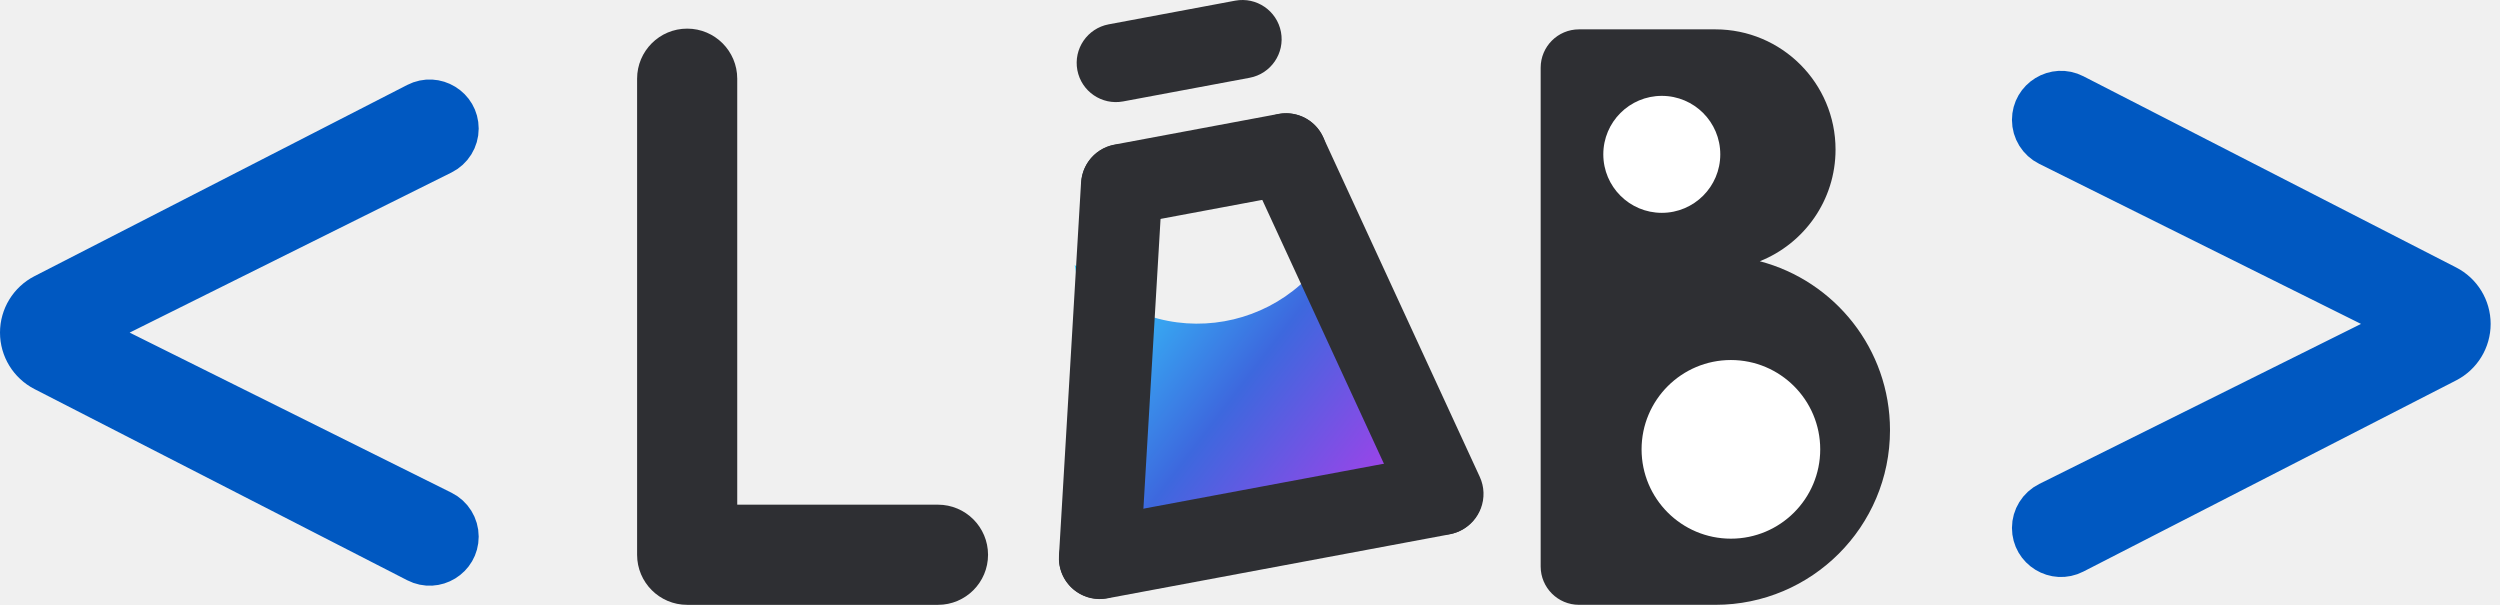
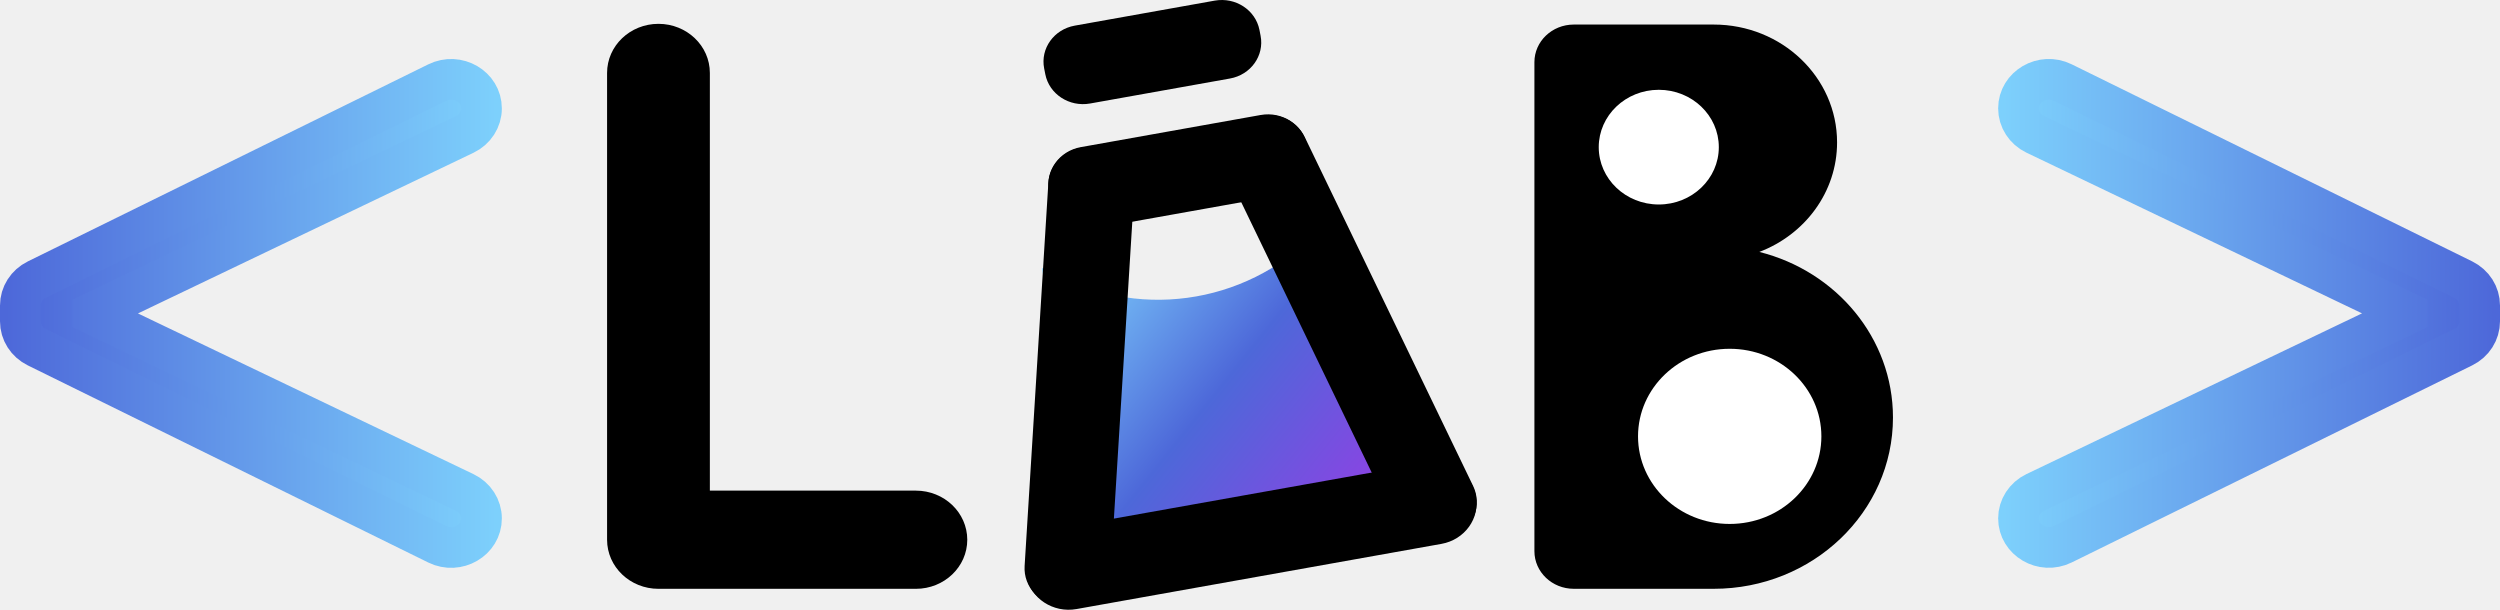
- <svg xmlns="http://www.w3.org/2000/svg" width="124" height="30" viewBox="0 0 124 30" fill="none">
-   <path d="M46.522 25.032H36.567V3.904C36.567 2.532 35.456 1.42 34.084 1.42C32.712 1.42 31.6 2.532 31.6 3.904V27.517C31.6 28.888 32.712 30 34.084 30H46.524C47.896 30 49.007 28.888 49.007 27.517C49.006 26.145 47.894 25.032 46.522 25.032Z" fill="#2E2F33" />
-   <path d="M87.286 12.958C89.486 12.081 91.043 9.932 91.043 7.419C91.043 4.125 88.373 1.456 85.08 1.456H78.319C77.268 1.456 76.417 2.309 76.417 3.359V28.096C76.417 29.147 77.269 29.999 78.319 29.999H85.08C89.864 29.999 93.744 26.12 93.744 21.335C93.744 17.315 91.001 13.933 87.286 12.958Z" fill="#2E2F33" />
-   <path d="M85.853 26.718C88.299 26.718 90.283 24.735 90.283 22.288C90.283 19.841 88.299 17.857 85.853 17.857C83.406 17.857 81.422 19.841 81.422 22.288C81.422 24.735 83.406 26.718 85.853 26.718Z" fill="white" />
-   <path d="M82.425 10.557C84.027 10.557 85.326 9.258 85.326 7.656C85.326 6.054 84.027 4.755 82.425 4.755C80.823 4.755 79.524 6.054 79.524 7.656C79.524 9.258 80.823 10.557 82.425 10.557Z" fill="white" />
-   <path d="M122.536 16.066C122.536 16.872 122.086 17.609 121.369 17.977L102.88 27.46C101.927 27.95 100.793 27.257 100.793 26.185V26.185C100.793 25.642 101.101 25.145 101.588 24.902L119.214 16.135C119.24 16.122 119.256 16.095 119.256 16.066V16.066C119.256 16.037 119.24 16.011 119.214 15.998L101.588 7.23C101.101 6.988 100.793 6.491 100.793 5.947V5.947C100.793 4.876 101.927 4.183 102.88 4.672L121.369 14.156C122.086 14.523 122.536 15.261 122.536 16.066V16.066Z" fill="#0058C1" stroke="#0058C1" stroke-width="2" stroke-miterlimit="10" />
-   <path d="M1 16.497C1 17.303 1.451 18.04 2.167 18.408L20.656 27.891C21.61 28.381 22.743 27.688 22.743 26.616V26.616C22.743 26.073 22.435 25.576 21.948 25.334L4.323 16.566C4.297 16.553 4.28 16.526 4.28 16.497V16.497C4.28 16.468 4.297 16.442 4.323 16.429L21.948 7.661C22.435 7.419 22.743 6.922 22.743 6.378V6.378C22.743 5.307 21.61 4.614 20.656 5.103L2.167 14.587C1.451 14.954 1 15.692 1 16.497V16.497Z" fill="#0058C1" stroke="#0058C1" stroke-width="2" stroke-miterlimit="10" />
-   <path d="M55.528 25.945L53.306 13.138L54.029 13.85C58.065 17.823 64.87 16.192 66.665 10.82V10.82L68.886 23.628L55.528 25.945Z" fill="url(#paint0_linear)" />
-   <path d="M71.895 26.505L54.919 29.679C53.821 29.885 52.765 29.161 52.561 28.063C52.355 26.965 53.079 25.909 54.177 25.704L71.153 22.53C72.251 22.324 73.307 23.048 73.511 24.146C73.716 25.243 72.992 26.299 71.895 26.505Z" fill="#2E2F33" />
-   <path d="M64.158 9.625L56.023 11.146C54.925 11.351 53.869 10.627 53.665 9.529C53.459 8.431 54.183 7.375 55.281 7.171L63.416 5.65C64.514 5.445 65.57 6.169 65.775 7.267C65.979 8.363 65.256 9.42 64.158 9.625Z" fill="#2E2F33" />
-   <path d="M61.981 3.858L55.706 5.031C54.65 5.228 53.635 4.533 53.436 3.477C53.24 2.42 53.935 1.405 54.991 1.207L61.266 0.033C62.322 -0.163 63.338 0.532 63.536 1.588C63.733 2.644 63.038 3.661 61.981 3.858Z" fill="#2E2F33" />
-   <path d="M52.525 27.561L53.62 9.056C53.686 7.941 54.643 7.091 55.757 7.157C56.872 7.223 57.722 8.18 57.656 9.295L56.561 27.8C56.495 28.915 55.538 29.765 54.423 29.699C53.309 29.633 52.458 28.676 52.525 27.561Z" fill="#2E2F33" />
-   <path d="M65.626 6.798L73.397 23.652C73.864 24.666 73.421 25.866 72.407 26.335C71.393 26.802 70.193 26.359 69.724 25.345L61.953 8.491C61.486 7.477 61.929 6.277 62.943 5.808C63.957 5.341 65.159 5.784 65.626 6.798Z" fill="#2E2F33" />
+ <svg xmlns="http://www.w3.org/2000/svg" width="123" height="30" viewBox="0 0 123 30" fill="none">
+   <path d="M1.81 13.759L21.512 4.064C22.507 3.574 23.691 4.264 23.691 5.334C23.691 5.874 23.372 6.37 22.867 6.612L4.57 15.374V15.468L22.867 24.231C23.372 24.473 23.691 24.967 23.691 25.508C23.691 26.576 22.507 27.267 21.512 26.778L1.81 17.08C1.312 16.835 1 16.346 1 15.81V15.03C1 14.494 1.312 14.004 1.81 13.759Z" fill="url(#paint0_linear)" stroke="url(#paint1_linear)" stroke-width="2" stroke-miterlimit="10" />
+   <path d="M122 15.029V15.809C122 16.343 121.687 16.835 121.19 17.079L101.488 26.775C100.493 27.264 99.309 26.574 99.309 25.504C99.309 24.964 99.628 24.469 100.133 24.227L118.43 15.464V15.371L100.133 6.609C99.628 6.367 99.309 5.873 99.309 5.332C99.309 4.263 100.493 3.573 101.488 4.062L121.19 13.757C121.688 14.003 122 14.493 122 15.029Z" fill="url(#paint2_linear)" stroke="url(#paint3_linear)" stroke-width="2" stroke-miterlimit="10" />
+   <path d="M45.06 24.139H34.925V3.589C34.925 2.254 33.793 1.173 32.396 1.173C31 1.173 29.868 2.254 29.868 3.589V26.555C29.868 27.889 31 28.97 32.396 28.97H45.061C46.458 28.97 47.59 27.889 47.59 26.555C47.588 25.22 46.457 24.139 45.06 24.139Z" fill="black" />
+   <path d="M86.559 12.395C88.799 11.542 90.384 9.452 90.384 7.007C90.384 3.804 87.666 1.208 84.314 1.208H77.43C76.36 1.208 75.493 2.037 75.493 3.058V27.118C75.493 28.141 76.361 28.969 77.43 28.969H84.314C89.184 28.969 93.134 25.197 93.134 20.543C93.134 16.633 90.343 13.344 86.559 12.395Z" fill="black" />
+   <path d="M85.101 25.778C87.593 25.778 89.612 23.849 89.612 21.469C89.612 19.089 87.593 17.16 85.101 17.16C82.61 17.16 80.591 19.089 80.591 21.469C80.591 23.849 82.61 25.778 85.101 25.778Z" fill="white" />
+   <path d="M81.612 10.061C83.243 10.061 84.566 8.798 84.566 7.24C84.566 5.681 83.243 4.418 81.612 4.418C79.981 4.418 78.658 5.681 78.658 7.24C78.658 8.798 79.981 10.061 81.612 10.061Z" fill="white" />
+   <path d="M53.593 26.02L51.263 13.188L52.325 13.695C56.781 15.821 62.111 14.656 65.274 10.866V10.866L67.604 23.698L53.593 26.02Z" fill="url(#paint4_linear)" />
+   <path d="M70.918 26.759L52.967 29.965C51.817 30.171 50.709 29.446 50.493 28.346C50.277 27.246 51.036 26.187 52.188 25.982L70.139 22.776C71.289 22.57 72.398 23.295 72.613 24.395C72.829 25.494 72.07 26.553 70.918 26.759Z" fill="black" />
+   <path d="M62.802 9.641L53.956 11.222C52.891 11.412 51.867 10.742 51.669 9.725L51.611 9.423C51.411 8.406 52.113 7.427 53.178 7.238L62.024 5.658C63.089 5.467 64.113 6.138 64.311 7.155L64.369 7.457C64.569 8.472 63.867 9.45 62.802 9.641Z" fill="black" />
+   <path d="M60.514 3.863L53.63 5.093C52.606 5.275 51.621 4.631 51.429 3.653L51.372 3.363C51.181 2.385 51.855 1.444 52.879 1.261L59.764 0.031C60.788 -0.151 61.772 0.493 61.965 1.471L62.021 1.76C62.212 2.74 61.538 3.68 60.514 3.863Z" fill="black" />
+   <path d="M50.411 27.849L51.579 9C51.643 7.967 52.571 7.18 53.651 7.241L53.972 7.259C55.052 7.32 55.877 8.207 55.813 9.239L54.663 27.782C54.589 28.983 53.509 29.9 52.252 29.829C51.171 29.767 50.347 28.881 50.411 27.849Z" fill="black" />
+   <path d="M64.194 6.746L72.479 23.913C72.931 24.852 72.502 25.963 71.519 26.398C70.376 26.901 69.019 26.424 68.492 25.33L60.342 8.442C59.889 7.503 60.319 6.391 61.302 5.957L61.593 5.829C62.576 5.396 63.742 5.806 64.194 6.746Z" fill="black" />
  <defs>
-     <linearGradient id="paint0_linear" x1="54.489" y1="13.352" x2="68.07" y2="23.692" gradientUnits="userSpaceOnUse">
-       <stop stop-color="#33D2FF" />
-       <stop offset="0.537" stop-color="#3D68DE" />
-       <stop offset="1" stop-color="#9845E8" />
+     <linearGradient id="paint0_linear" x1="23.692" y1="15.42" x2="0.999" y2="15.42" gradientUnits="userSpaceOnUse">
+       <stop stop-color="#7DD0FC" />
+       <stop offset="1" stop-color="#4D68D9" />
+     </linearGradient>
+     <linearGradient id="paint1_linear" x1="24.42" y1="15.42" x2="0.271" y2="15.42" gradientUnits="userSpaceOnUse">
+       <stop stop-color="#7DD0FC" />
+       <stop offset="1" stop-color="#4D68D9" />
+     </linearGradient>
+     <linearGradient id="paint2_linear" x1="99.308" y1="15.419" x2="122.001" y2="15.419" gradientUnits="userSpaceOnUse">
+       <stop stop-color="#7DD0FC" />
+       <stop offset="1" stop-color="#4D68D9" />
+     </linearGradient>
+     <linearGradient id="paint3_linear" x1="98.58" y1="15.419" x2="122.729" y2="15.419" gradientUnits="userSpaceOnUse">
+       <stop stop-color="#7DD0FC" />
+       <stop offset="1" stop-color="#4D68D9" />
+     </linearGradient>
+     <linearGradient id="paint4_linear" x1="52.504" y1="13.403" x2="66.265" y2="24.37" gradientUnits="userSpaceOnUse">
+       <stop stop-color="#7DD0FC" />
+       <stop offset="0.537" stop-color="#4D68D9" />
+       <stop offset="1" stop-color="#8547E2" />
    </linearGradient>
  </defs>
</svg>
